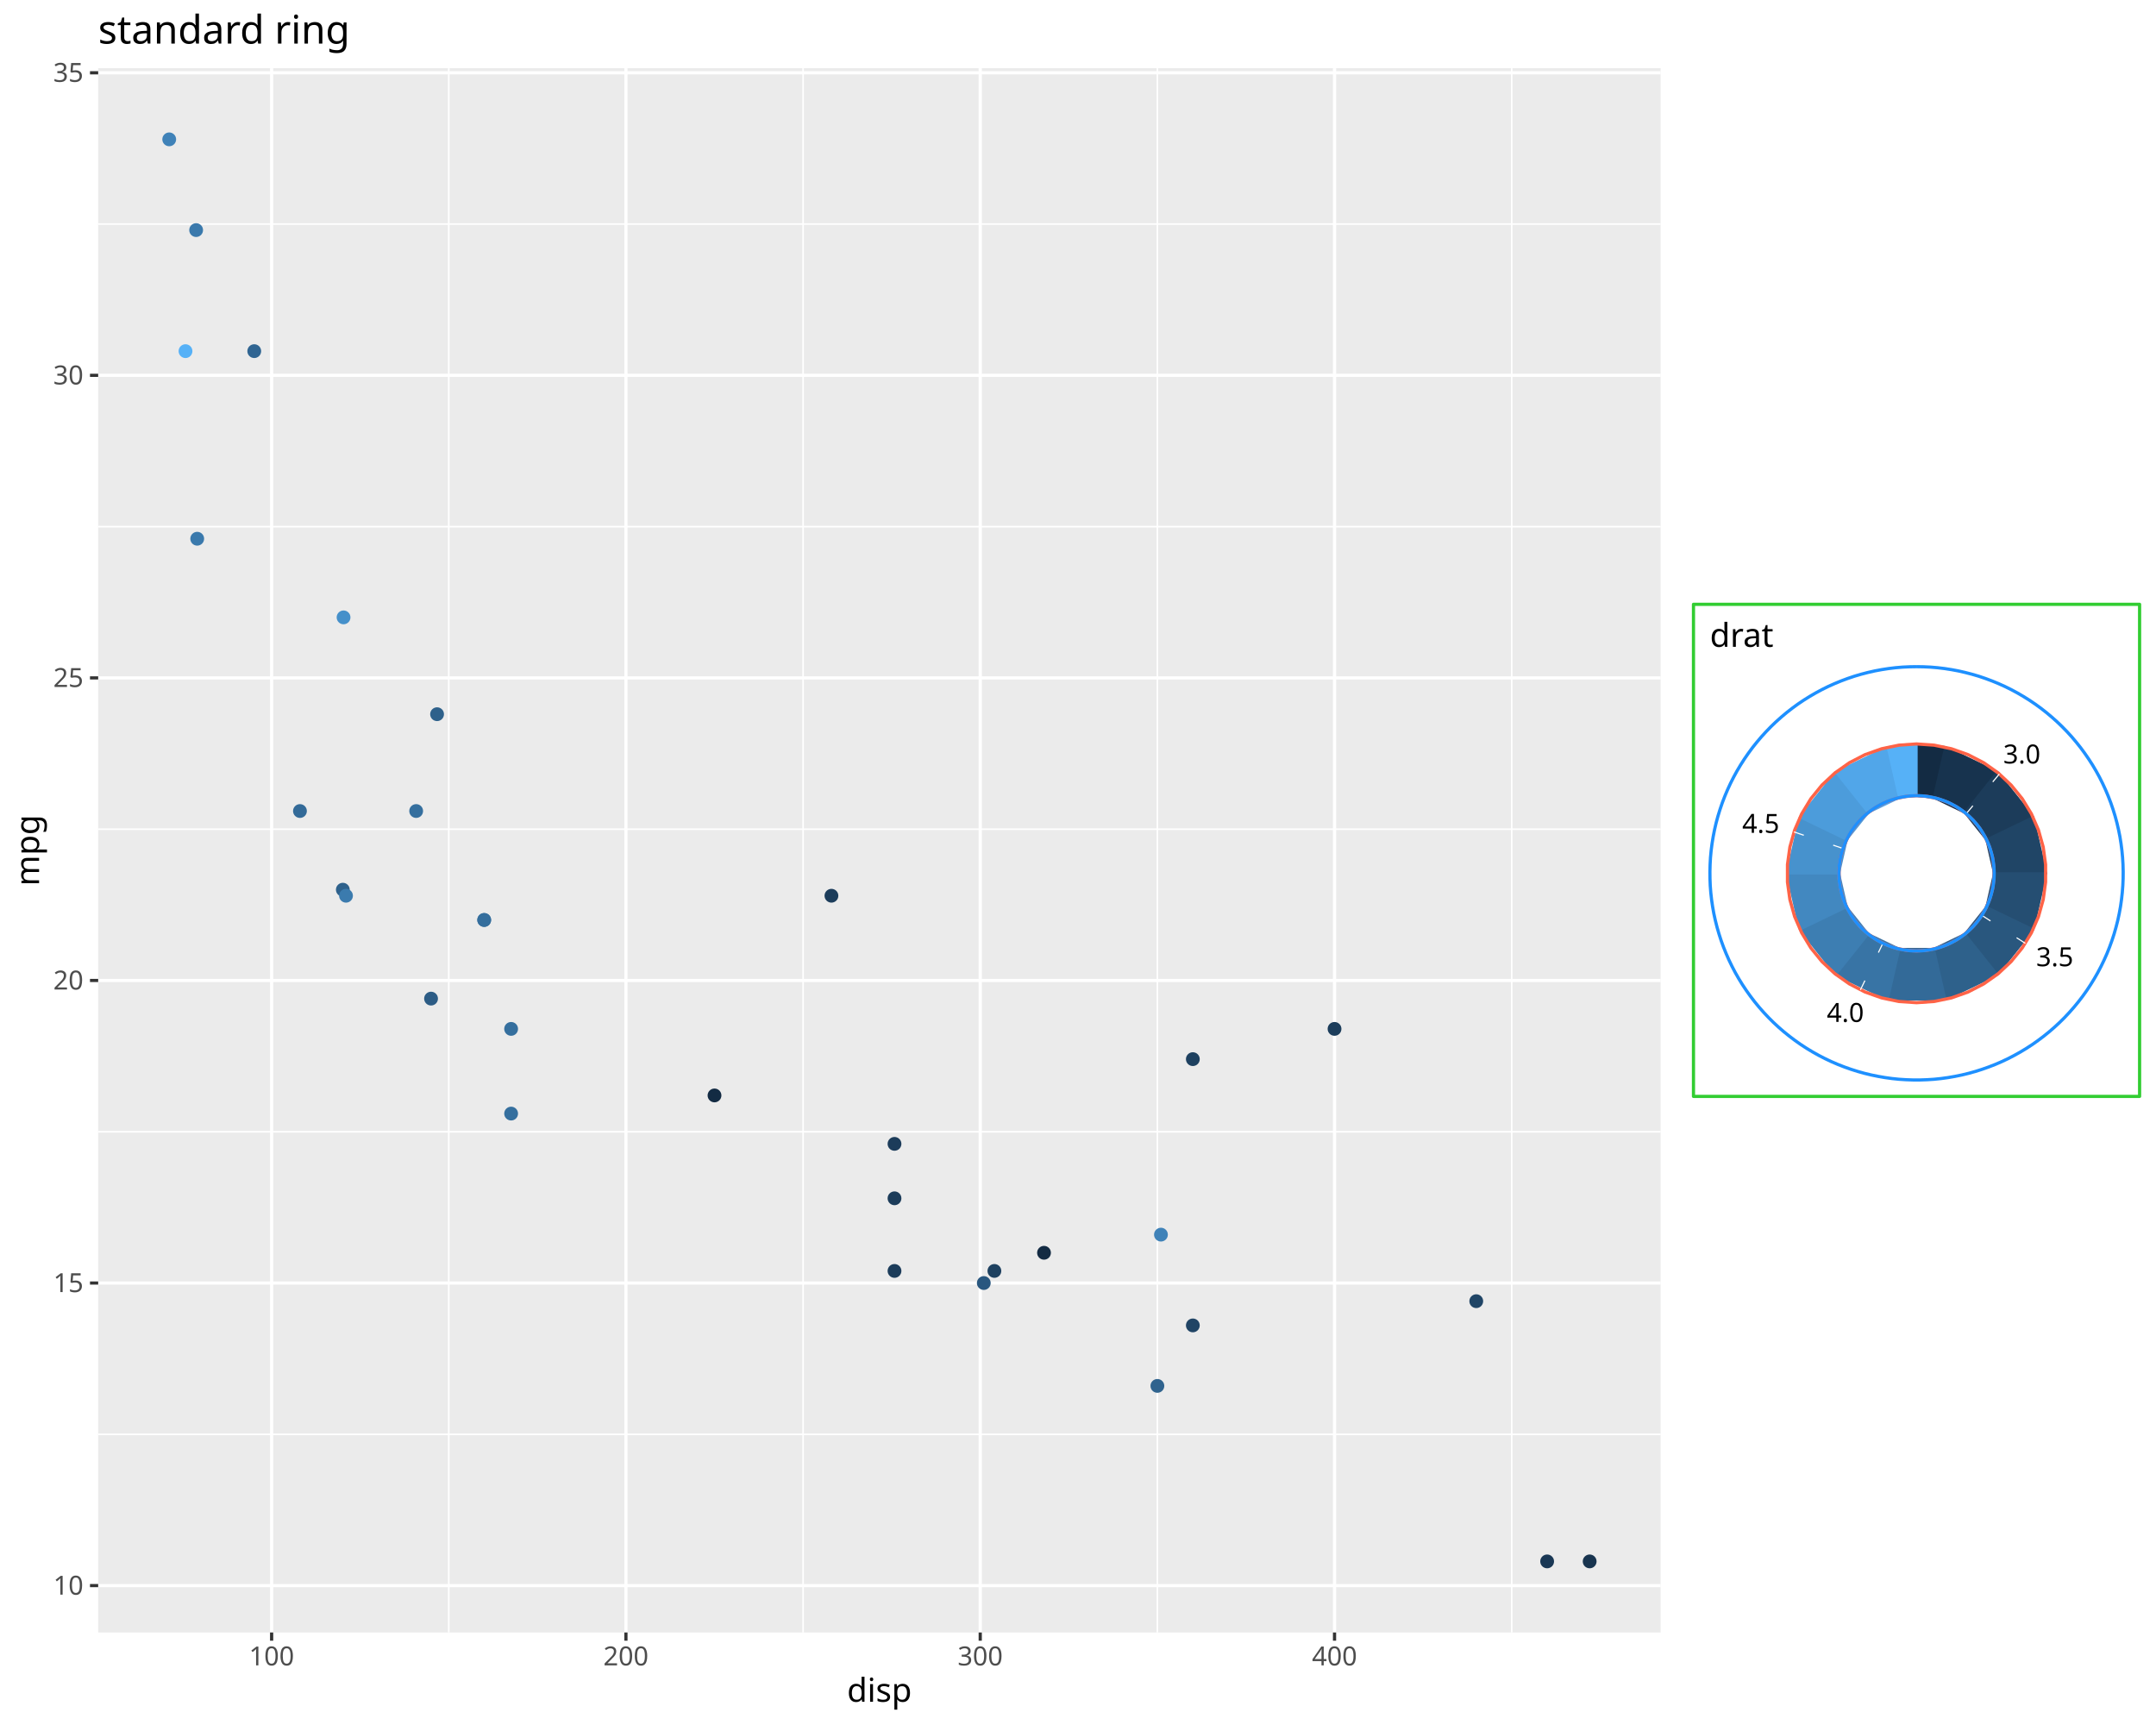
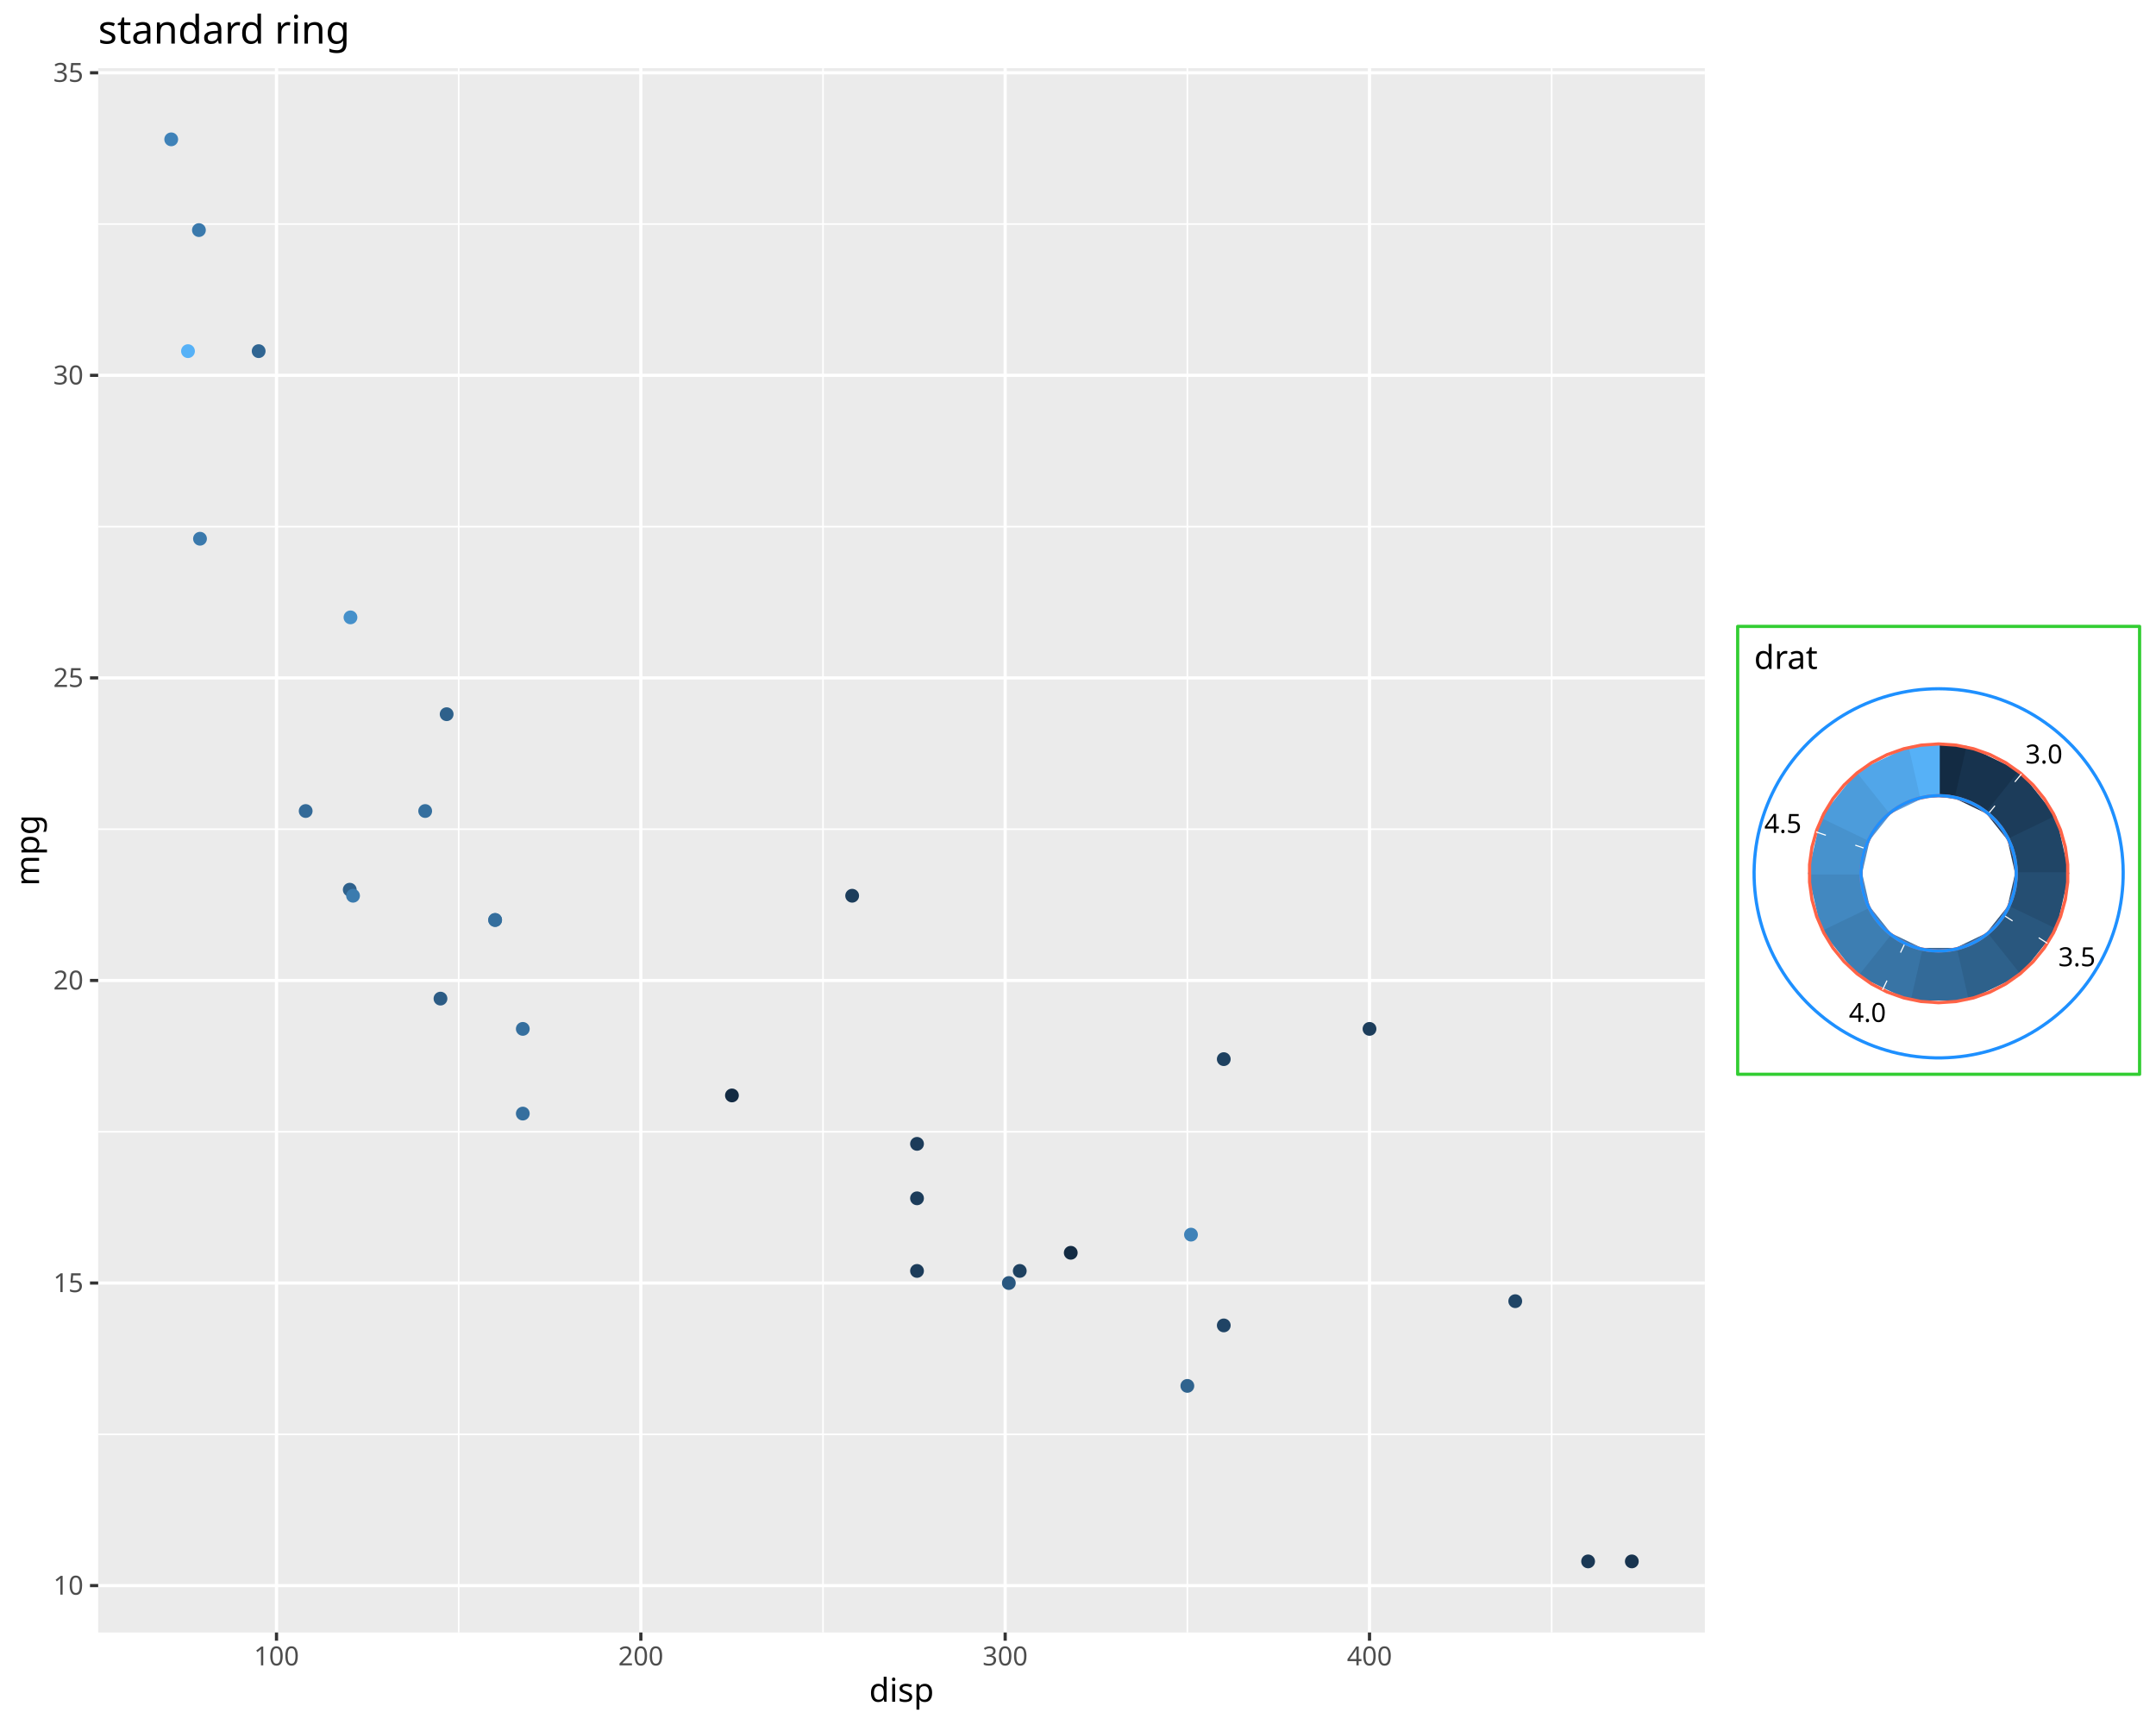
<svg xmlns="http://www.w3.org/2000/svg" class="svglite" data-engine-version="2.0" width="720.00pt" height="576.00pt" viewBox="0 0 720.00 576.00">
  <defs>
    <style type="text/css">
    .svglite line, .svglite polyline, .svglite polygon, .svglite path, .svglite rect, .svglite circle {
      fill: none;
      stroke: #000000;
      stroke-linecap: round;
      stroke-linejoin: round;
      stroke-miterlimit: 10.00;
    }
  </style>
  </defs>
  <rect width="100%" height="100%" style="stroke: none; fill: #FFFFFF;" />
  <defs>
    <clipPath id="cpMC4wMHw3MjAuMDB8MC4wMHw1NzYuMDA=">
      <rect x="0.00" y="0.00" width="720.00" height="576.00" />
    </clipPath>
  </defs>
  <g clip-path="url(#cpMC4wMHw3MjAuMDB8MC4wMHw1NzYuMDA=)">
    <rect x="0.00" y="0.00" width="720.00" height="576.00" style="stroke-width: 1.07; stroke: #FFFFFF; fill: #FFFFFF;" />
  </g>
  <defs>
-     <clipPath id="cpMzIuNzl8NTU0LjU4fDIyLjc4fDU0NS4xMQ==">
-       <rect x="32.79" y="22.78" width="521.79" height="522.33" />
+     <clipPath id="cpMzIuNzl8NTY5LjM0fDIyLjc4fDU0NS4xMQ==">
+       <rect x="32.79" y="22.78" width="536.55" height="522.33" />
    </clipPath>
  </defs>
-   <g clip-path="url(#cpMzIuNzl8NTU0LjU4fDIyLjc4fDU0NS4xMQ==)">
-     <rect x="32.79" y="22.78" width="521.79" height="522.33" style="stroke-width: 1.07; stroke: none; fill: #EBEBEB;" />
-     <polyline points="32.79,478.94 554.58,478.94 " style="stroke-width: 0.53; stroke: #FFFFFF; stroke-linecap: butt;" />
-     <polyline points="32.79,377.91 554.58,377.91 " style="stroke-width: 0.53; stroke: #FFFFFF; stroke-linecap: butt;" />
-     <polyline points="32.79,276.88 554.58,276.88 " style="stroke-width: 0.53; stroke: #FFFFFF; stroke-linecap: butt;" />
-     <polyline points="32.79,175.85 554.58,175.85 " style="stroke-width: 0.53; stroke: #FFFFFF; stroke-linecap: butt;" />
-     <polyline points="32.79,74.81 554.58,74.81 " style="stroke-width: 0.53; stroke: #FFFFFF; stroke-linecap: butt;" />
-     <polyline points="149.87,545.11 149.87,22.78 " style="stroke-width: 0.53; stroke: #FFFFFF; stroke-linecap: butt;" />
-     <polyline points="268.19,545.11 268.19,22.78 " style="stroke-width: 0.53; stroke: #FFFFFF; stroke-linecap: butt;" />
-     <polyline points="386.51,545.11 386.51,22.78 " style="stroke-width: 0.53; stroke: #FFFFFF; stroke-linecap: butt;" />
-     <polyline points="504.84,545.11 504.84,22.78 " style="stroke-width: 0.53; stroke: #FFFFFF; stroke-linecap: butt;" />
-     <polyline points="32.79,529.45 554.58,529.45 " style="stroke-width: 1.07; stroke: #FFFFFF; stroke-linecap: butt;" />
-     <polyline points="32.79,428.42 554.58,428.42 " style="stroke-width: 1.07; stroke: #FFFFFF; stroke-linecap: butt;" />
-     <polyline points="32.79,327.39 554.58,327.39 " style="stroke-width: 1.07; stroke: #FFFFFF; stroke-linecap: butt;" />
-     <polyline points="32.79,226.36 554.58,226.36 " style="stroke-width: 1.07; stroke: #FFFFFF; stroke-linecap: butt;" />
-     <polyline points="32.79,125.33 554.58,125.33 " style="stroke-width: 1.07; stroke: #FFFFFF; stroke-linecap: butt;" />
-     <polyline points="32.79,24.30 554.58,24.30 " style="stroke-width: 1.07; stroke: #FFFFFF; stroke-linecap: butt;" />
-     <polyline points="90.71,545.11 90.71,22.78 " style="stroke-width: 1.07; stroke: #FFFFFF; stroke-linecap: butt;" />
-     <polyline points="209.03,545.11 209.03,22.78 " style="stroke-width: 1.07; stroke: #FFFFFF; stroke-linecap: butt;" />
-     <polyline points="327.35,545.11 327.35,22.78 " style="stroke-width: 1.07; stroke: #FFFFFF; stroke-linecap: butt;" />
-     <polyline points="445.67,545.11 445.67,22.78 " style="stroke-width: 1.07; stroke: #FFFFFF; stroke-linecap: butt;" />
-     <circle cx="161.70" cy="307.19" r="1.95" style="stroke-width: 0.71; stroke: #346E9D; fill: #346E9D;" />
-     <circle cx="161.70" cy="307.19" r="1.95" style="stroke-width: 0.71; stroke: #346E9D; fill: #346E9D;" />
-     <circle cx="100.17" cy="270.81" r="1.95" style="stroke-width: 0.71; stroke: #336A98; fill: #336A98;" />
-     <circle cx="277.66" cy="299.10" r="1.95" style="stroke-width: 0.71; stroke: #1C3D5B; fill: #1C3D5B;" />
-     <circle cx="398.35" cy="353.66" r="1.95" style="stroke-width: 0.71; stroke: #1E4160; fill: #1E4160;" />
-     <circle cx="238.61" cy="365.78" r="1.95" style="stroke-width: 0.71; stroke: #132B43; fill: #132B43;" />
-     <circle cx="398.35" cy="442.57" r="1.95" style="stroke-width: 0.71; stroke: #204465; fill: #204465;" />
-     <circle cx="145.96" cy="238.48" r="1.95" style="stroke-width: 0.71; stroke: #2E618B; fill: #2E618B;" />
-     <circle cx="138.98" cy="270.81" r="1.95" style="stroke-width: 0.71; stroke: #356F9E; fill: #356F9E;" />
-     <circle cx="170.69" cy="343.56" r="1.95" style="stroke-width: 0.71; stroke: #356F9E; fill: #356F9E;" />
-     <circle cx="170.69" cy="371.84" r="1.95" style="stroke-width: 0.71; stroke: #356F9E; fill: #356F9E;" />
-     <circle cx="298.72" cy="400.13" r="1.95" style="stroke-width: 0.71; stroke: #1C3C5A; fill: #1C3C5A;" />
-     <circle cx="298.72" cy="381.95" r="1.95" style="stroke-width: 0.71; stroke: #1C3C5A; fill: #1C3C5A;" />
-     <circle cx="298.72" cy="424.38" r="1.95" style="stroke-width: 0.71; stroke: #1C3C5A; fill: #1C3C5A;" />
-     <circle cx="530.87" cy="521.37" r="1.95" style="stroke-width: 0.71; stroke: #18344F; fill: #18344F;" />
-     <circle cx="516.67" cy="521.37" r="1.95" style="stroke-width: 0.71; stroke: #1A3855; fill: #1A3855;" />
-     <circle cx="493.00" cy="434.48" r="1.95" style="stroke-width: 0.71; stroke: #204566; fill: #204566;" />
-     <circle cx="65.50" cy="76.83" r="1.95" style="stroke-width: 0.71; stroke: #3A79AC; fill: #3A79AC;" />
-     <circle cx="61.95" cy="117.25" r="1.95" style="stroke-width: 0.71; stroke: #56B1F7; fill: #56B1F7;" />
-     <circle cx="56.51" cy="46.53" r="1.95" style="stroke-width: 0.71; stroke: #3F82B8; fill: #3F82B8;" />
-     <circle cx="114.49" cy="297.08" r="1.95" style="stroke-width: 0.71; stroke: #2E618C; fill: #2E618C;" />
-     <circle cx="348.65" cy="418.32" r="1.95" style="stroke-width: 0.71; stroke: #132B43; fill: #132B43;" />
-     <circle cx="332.08" cy="424.38" r="1.95" style="stroke-width: 0.71; stroke: #1E4160; fill: #1E4160;" />
-     <circle cx="386.51" cy="462.77" r="1.95" style="stroke-width: 0.71; stroke: #2F638E; fill: #2F638E;" />
-     <circle cx="445.67" cy="343.56" r="1.95" style="stroke-width: 0.71; stroke: #1C3D5B; fill: #1C3D5B;" />
-     <circle cx="65.86" cy="179.89" r="1.95" style="stroke-width: 0.71; stroke: #3A79AC; fill: #3A79AC;" />
-     <circle cx="114.73" cy="206.15" r="1.95" style="stroke-width: 0.71; stroke: #4590CA; fill: #4590CA;" />
-     <circle cx="84.91" cy="117.25" r="1.95" style="stroke-width: 0.71; stroke: #306592; fill: #306592;" />
-     <circle cx="387.70" cy="412.26" r="1.95" style="stroke-width: 0.71; stroke: #3F82B8; fill: #3F82B8;" />
-     <circle cx="143.95" cy="333.45" r="1.95" style="stroke-width: 0.71; stroke: #2C5C85; fill: #2C5C85;" />
-     <circle cx="328.54" cy="428.42" r="1.95" style="stroke-width: 0.71; stroke: #29577F; fill: #29577F;" />
-     <circle cx="115.55" cy="299.10" r="1.95" style="stroke-width: 0.71; stroke: #3B7BAE; fill: #3B7BAE;" />
+   <g clip-path="url(#cpMzIuNzl8NTY5LjM0fDIyLjc4fDU0NS4xMQ==)">
+     <rect x="32.79" y="22.78" width="536.55" height="522.33" style="stroke-width: 1.07; stroke: none; fill: #EBEBEB;" />
+     <polyline points="32.79,478.94 569.34,478.94 " style="stroke-width: 0.53; stroke: #FFFFFF; stroke-linecap: butt;" />
+     <polyline points="32.79,377.91 569.34,377.91 " style="stroke-width: 0.53; stroke: #FFFFFF; stroke-linecap: butt;" />
+     <polyline points="32.79,276.88 569.34,276.88 " style="stroke-width: 0.53; stroke: #FFFFFF; stroke-linecap: butt;" />
+     <polyline points="32.79,175.85 569.34,175.85 " style="stroke-width: 0.53; stroke: #FFFFFF; stroke-linecap: butt;" />
+     <polyline points="32.79,74.81 569.34,74.81 " style="stroke-width: 0.53; stroke: #FFFFFF; stroke-linecap: butt;" />
+     <polyline points="153.18,545.11 153.18,22.78 " style="stroke-width: 0.53; stroke: #FFFFFF; stroke-linecap: butt;" />
+     <polyline points="274.85,545.11 274.85,22.78 " style="stroke-width: 0.53; stroke: #FFFFFF; stroke-linecap: butt;" />
+     <polyline points="396.52,545.11 396.52,22.78 " style="stroke-width: 0.53; stroke: #FFFFFF; stroke-linecap: butt;" />
+     <polyline points="518.19,545.11 518.19,22.78 " style="stroke-width: 0.53; stroke: #FFFFFF; stroke-linecap: butt;" />
+     <polyline points="32.79,529.45 569.34,529.45 " style="stroke-width: 1.07; stroke: #FFFFFF; stroke-linecap: butt;" />
+     <polyline points="32.79,428.42 569.34,428.42 " style="stroke-width: 1.07; stroke: #FFFFFF; stroke-linecap: butt;" />
+     <polyline points="32.79,327.39 569.34,327.39 " style="stroke-width: 1.07; stroke: #FFFFFF; stroke-linecap: butt;" />
+     <polyline points="32.79,226.36 569.34,226.36 " style="stroke-width: 1.07; stroke: #FFFFFF; stroke-linecap: butt;" />
+     <polyline points="32.79,125.33 569.34,125.33 " style="stroke-width: 1.07; stroke: #FFFFFF; stroke-linecap: butt;" />
+     <polyline points="32.79,24.30 569.34,24.30 " style="stroke-width: 1.07; stroke: #FFFFFF; stroke-linecap: butt;" />
+     <polyline points="92.34,545.11 92.34,22.78 " style="stroke-width: 1.07; stroke: #FFFFFF; stroke-linecap: butt;" />
+     <polyline points="214.01,545.11 214.01,22.78 " style="stroke-width: 1.07; stroke: #FFFFFF; stroke-linecap: butt;" />
+     <polyline points="335.68,545.11 335.68,22.78 " style="stroke-width: 1.07; stroke: #FFFFFF; stroke-linecap: butt;" />
+     <polyline points="457.35,545.11 457.35,22.78 " style="stroke-width: 1.07; stroke: #FFFFFF; stroke-linecap: butt;" />
+     <circle cx="165.35" cy="307.19" r="1.95" style="stroke-width: 0.71; stroke: #346E9D; fill: #346E9D;" />
+     <circle cx="165.35" cy="307.19" r="1.95" style="stroke-width: 0.71; stroke: #346E9D; fill: #346E9D;" />
+     <circle cx="102.08" cy="270.81" r="1.95" style="stroke-width: 0.71; stroke: #336A98; fill: #336A98;" />
+     <circle cx="284.58" cy="299.10" r="1.95" style="stroke-width: 0.71; stroke: #1C3D5B; fill: #1C3D5B;" />
+     <circle cx="408.68" cy="353.66" r="1.95" style="stroke-width: 0.71; stroke: #1E4160; fill: #1E4160;" />
+     <circle cx="244.43" cy="365.78" r="1.95" style="stroke-width: 0.71; stroke: #132B43; fill: #132B43;" />
+     <circle cx="408.68" cy="442.57" r="1.95" style="stroke-width: 0.71; stroke: #204465; fill: #204465;" />
+     <circle cx="149.16" cy="238.48" r="1.95" style="stroke-width: 0.71; stroke: #2E618B; fill: #2E618B;" />
+     <circle cx="141.99" cy="270.81" r="1.95" style="stroke-width: 0.71; stroke: #356F9E; fill: #356F9E;" />
+     <circle cx="174.59" cy="343.56" r="1.95" style="stroke-width: 0.71; stroke: #356F9E; fill: #356F9E;" />
+     <circle cx="174.59" cy="371.84" r="1.95" style="stroke-width: 0.71; stroke: #356F9E; fill: #356F9E;" />
+     <circle cx="306.24" cy="400.13" r="1.95" style="stroke-width: 0.71; stroke: #1C3C5A; fill: #1C3C5A;" />
+     <circle cx="306.24" cy="381.95" r="1.95" style="stroke-width: 0.71; stroke: #1C3C5A; fill: #1C3C5A;" />
+     <circle cx="306.24" cy="424.38" r="1.95" style="stroke-width: 0.71; stroke: #1C3C5A; fill: #1C3C5A;" />
+     <circle cx="544.95" cy="521.37" r="1.95" style="stroke-width: 0.71; stroke: #18344F; fill: #18344F;" />
+     <circle cx="530.35" cy="521.37" r="1.95" style="stroke-width: 0.71; stroke: #1A3855; fill: #1A3855;" />
+     <circle cx="506.02" cy="434.48" r="1.95" style="stroke-width: 0.71; stroke: #204566; fill: #204566;" />
+     <circle cx="66.43" cy="76.83" r="1.95" style="stroke-width: 0.71; stroke: #3A79AC; fill: #3A79AC;" />
+     <circle cx="62.78" cy="117.25" r="1.95" style="stroke-width: 0.71; stroke: #56B1F7; fill: #56B1F7;" />
+     <circle cx="57.18" cy="46.53" r="1.95" style="stroke-width: 0.71; stroke: #3F82B8; fill: #3F82B8;" />
+     <circle cx="116.80" cy="297.08" r="1.95" style="stroke-width: 0.71; stroke: #2E618C; fill: #2E618C;" />
+     <circle cx="357.58" cy="418.32" r="1.95" style="stroke-width: 0.71; stroke: #132B43; fill: #132B43;" />
+     <circle cx="340.55" cy="424.38" r="1.95" style="stroke-width: 0.71; stroke: #1E4160; fill: #1E4160;" />
+     <circle cx="396.52" cy="462.77" r="1.95" style="stroke-width: 0.71; stroke: #2F638E; fill: #2F638E;" />
+     <circle cx="457.35" cy="343.56" r="1.95" style="stroke-width: 0.71; stroke: #1C3D5B; fill: #1C3D5B;" />
+     <circle cx="66.79" cy="179.89" r="1.95" style="stroke-width: 0.71; stroke: #3A79AC; fill: #3A79AC;" />
+     <circle cx="117.04" cy="206.15" r="1.95" style="stroke-width: 0.71; stroke: #4590CA; fill: #4590CA;" />
+     <circle cx="86.38" cy="117.25" r="1.95" style="stroke-width: 0.71; stroke: #306592; fill: #306592;" />
+     <circle cx="397.73" cy="412.26" r="1.95" style="stroke-width: 0.71; stroke: #3F82B8; fill: #3F82B8;" />
+     <circle cx="147.10" cy="333.45" r="1.95" style="stroke-width: 0.71; stroke: #2C5C85; fill: #2C5C85;" />
+     <circle cx="336.90" cy="428.42" r="1.95" style="stroke-width: 0.71; stroke: #29577F; fill: #29577F;" />
+     <circle cx="117.90" cy="299.10" r="1.95" style="stroke-width: 0.71; stroke: #3B7BAE; fill: #3B7BAE;" />
  </g>
  <g clip-path="url(#cpMC4wMHw3MjAuMDB8MC4wMHw1NzYuMDA=)">
    <text x="27.86" y="532.48" text-anchor="end" style="font-size: 8.80px; fill: #4D4D4D; font-family: sans;" textLength="9.79px" lengthAdjust="spacingAndGlyphs">10</text>
    <text x="27.86" y="431.45" text-anchor="end" style="font-size: 8.80px; fill: #4D4D4D; font-family: sans;" textLength="9.79px" lengthAdjust="spacingAndGlyphs">15</text>
    <text x="27.86" y="330.42" text-anchor="end" style="font-size: 8.80px; fill: #4D4D4D; font-family: sans;" textLength="9.79px" lengthAdjust="spacingAndGlyphs">20</text>
    <text x="27.86" y="229.39" text-anchor="end" style="font-size: 8.80px; fill: #4D4D4D; font-family: sans;" textLength="9.79px" lengthAdjust="spacingAndGlyphs">25</text>
    <text x="27.86" y="128.36" text-anchor="end" style="font-size: 8.80px; fill: #4D4D4D; font-family: sans;" textLength="9.79px" lengthAdjust="spacingAndGlyphs">30</text>
    <text x="27.86" y="27.33" text-anchor="end" style="font-size: 8.80px; fill: #4D4D4D; font-family: sans;" textLength="9.79px" lengthAdjust="spacingAndGlyphs">35</text>
    <polyline points="30.05,529.45 32.79,529.45 " style="stroke-width: 1.07; stroke: #333333; stroke-linecap: butt;" />
    <polyline points="30.05,428.42 32.79,428.42 " style="stroke-width: 1.07; stroke: #333333; stroke-linecap: butt;" />
    <polyline points="30.05,327.39 32.79,327.39 " style="stroke-width: 1.07; stroke: #333333; stroke-linecap: butt;" />
    <polyline points="30.05,226.36 32.79,226.36 " style="stroke-width: 1.07; stroke: #333333; stroke-linecap: butt;" />
    <polyline points="30.05,125.33 32.79,125.33 " style="stroke-width: 1.07; stroke: #333333; stroke-linecap: butt;" />
    <polyline points="30.05,24.30 32.79,24.30 " style="stroke-width: 1.07; stroke: #333333; stroke-linecap: butt;" />
-     <polyline points="90.71,547.85 90.71,545.11 " style="stroke-width: 1.07; stroke: #333333; stroke-linecap: butt;" />
-     <polyline points="209.03,547.85 209.03,545.11 " style="stroke-width: 1.07; stroke: #333333; stroke-linecap: butt;" />
-     <polyline points="327.35,547.85 327.35,545.11 " style="stroke-width: 1.07; stroke: #333333; stroke-linecap: butt;" />
-     <polyline points="445.67,547.85 445.67,545.11 " style="stroke-width: 1.07; stroke: #333333; stroke-linecap: butt;" />
-     <text x="90.71" y="556.10" text-anchor="middle" style="font-size: 8.80px; fill: #4D4D4D; font-family: sans;" textLength="14.68px" lengthAdjust="spacingAndGlyphs">100</text>
-     <text x="209.03" y="556.10" text-anchor="middle" style="font-size: 8.80px; fill: #4D4D4D; font-family: sans;" textLength="14.68px" lengthAdjust="spacingAndGlyphs">200</text>
-     <text x="327.35" y="556.10" text-anchor="middle" style="font-size: 8.80px; fill: #4D4D4D; font-family: sans;" textLength="14.68px" lengthAdjust="spacingAndGlyphs">300</text>
-     <text x="445.67" y="556.10" text-anchor="middle" style="font-size: 8.80px; fill: #4D4D4D; font-family: sans;" textLength="14.68px" lengthAdjust="spacingAndGlyphs">400</text>
-     <text x="293.69" y="568.24" text-anchor="middle" style="font-size: 11.00px; font-family: sans;" textLength="20.18px" lengthAdjust="spacingAndGlyphs">disp</text>
+     <polyline points="92.34,547.85 92.34,545.11 " style="stroke-width: 1.07; stroke: #333333; stroke-linecap: butt;" />
+     <polyline points="214.01,547.85 214.01,545.11 " style="stroke-width: 1.07; stroke: #333333; stroke-linecap: butt;" />
+     <polyline points="335.68,547.85 335.68,545.11 " style="stroke-width: 1.07; stroke: #333333; stroke-linecap: butt;" />
+     <polyline points="457.35,547.85 457.35,545.11 " style="stroke-width: 1.07; stroke: #333333; stroke-linecap: butt;" />
+     <text x="92.34" y="556.10" text-anchor="middle" style="font-size: 8.80px; fill: #4D4D4D; font-family: sans;" textLength="14.68px" lengthAdjust="spacingAndGlyphs">100</text>
+     <text x="214.01" y="556.10" text-anchor="middle" style="font-size: 8.80px; fill: #4D4D4D; font-family: sans;" textLength="14.68px" lengthAdjust="spacingAndGlyphs">200</text>
+     <text x="335.68" y="556.10" text-anchor="middle" style="font-size: 8.80px; fill: #4D4D4D; font-family: sans;" textLength="14.68px" lengthAdjust="spacingAndGlyphs">300</text>
+     <text x="457.35" y="556.10" text-anchor="middle" style="font-size: 8.80px; fill: #4D4D4D; font-family: sans;" textLength="14.68px" lengthAdjust="spacingAndGlyphs">400</text>
+     <text x="301.07" y="568.24" text-anchor="middle" style="font-size: 11.00px; font-family: sans;" textLength="20.18px" lengthAdjust="spacingAndGlyphs">disp</text>
    <text transform="translate(13.05,283.95) rotate(-90)" text-anchor="middle" style="font-size: 11.00px; font-family: sans;" textLength="21.40px" lengthAdjust="spacingAndGlyphs">mpg</text>
-     <rect x="565.54" y="201.79" width="148.98" height="164.31" style="stroke-width: 1.07; stroke: #32CD32; fill: #FFFFFF;" />
-     <text x="571.02" y="215.98" style="font-size: 11.00px; font-family: sans;" textLength="18.96px" lengthAdjust="spacingAndGlyphs">drat</text>
-     <polygon points="640.03,248.41 640.03,265.69 645.80,266.34 649.64,249.50 " style="stroke-width: 0.75; stroke: #132B43; fill: #132B43;" />
-     <polygon points="649.64,249.50 645.80,266.34 656.19,271.35 666.97,257.84 " style="stroke-width: 0.75; stroke: #17334E; fill: #17334E;" />
-     <polygon points="666.97,257.84 656.19,271.35 663.39,280.37 678.95,272.87 " style="stroke-width: 0.75; stroke: #1C3C5A; fill: #1C3C5A;" />
-     <polygon points="678.95,272.87 663.39,280.37 665.95,291.61 683.23,291.61 " style="stroke-width: 0.75; stroke: #204566; fill: #204566;" />
-     <polygon points="683.23,291.61 665.95,291.61 663.39,302.86 678.95,310.36 " style="stroke-width: 0.75; stroke: #254E72; fill: #254E72;" />
-     <polygon points="678.95,310.36 663.39,302.86 656.19,311.88 666.97,325.39 " style="stroke-width: 0.75; stroke: #29577E; fill: #29577E;" />
-     <polygon points="666.97,325.39 656.19,311.88 645.80,316.88 649.64,333.73 " style="stroke-width: 0.75; stroke: #2E618B; fill: #2E618B;" />
-     <polygon points="649.64,333.73 645.80,316.88 634.26,316.88 630.42,333.73 " style="stroke-width: 0.75; stroke: #336A98; fill: #336A98;" />
-     <polygon points="630.42,333.73 634.26,316.88 623.87,311.88 613.10,325.39 " style="stroke-width: 0.75; stroke: #3874A5; fill: #3874A5;" />
-     <polygon points="613.10,325.39 623.87,311.88 616.68,302.86 601.11,310.36 " style="stroke-width: 0.75; stroke: #3D7EB2; fill: #3D7EB2;" />
-     <polygon points="601.11,310.36 616.68,302.86 614.11,291.61 596.83,291.61 " style="stroke-width: 0.75; stroke: #4288C0; fill: #4288C0;" />
-     <polygon points="596.83,291.61 614.11,291.61 616.68,280.37 601.11,272.87 " style="stroke-width: 0.75; stroke: #4792CD; fill: #4792CD;" />
-     <polygon points="601.11,272.87 616.68,280.37 623.87,271.35 613.10,257.84 " style="stroke-width: 0.75; stroke: #4C9CDB; fill: #4C9CDB;" />
-     <polygon points="613.10,257.84 623.87,271.35 634.26,266.34 630.42,249.50 " style="stroke-width: 0.75; stroke: #51A6E9; fill: #51A6E9;" />
-     <polygon points="630.42,249.50 634.26,266.34 640.03,265.69 640.03,248.41 " style="stroke-width: 0.75; stroke: #56B1F7; fill: #56B1F7;" />
-     <polygon points="640.03,248.41 645.91,248.82 651.69,250.02 657.24,251.99 662.48,254.70 667.30,258.10 671.60,262.13 675.33,266.70 678.39,271.74 680.74,277.15 682.33,282.83 683.13,288.67 683.13,294.56 682.33,300.40 680.74,306.08 678.39,311.49 675.33,316.53 671.60,321.10 667.30,325.13 662.48,328.53 657.24,331.24 651.69,333.21 645.91,334.41 640.03,334.81 634.15,334.41 628.38,333.21 622.82,331.24 617.59,328.53 612.77,325.13 608.46,321.10 604.74,316.53 601.68,311.49 599.33,306.08 597.74,300.40 596.93,294.56 596.93,288.67 597.74,282.83 599.33,277.15 601.68,271.74 604.74,266.70 608.46,262.13 612.77,258.10 617.59,254.70 622.82,251.99 628.38,250.02 634.15,248.82 640.03,248.41 " style="stroke-width: 1.07; stroke: #FF6347; fill: none;" />
-     <polygon points="640.03,265.69 636.50,265.94 633.04,266.66 629.71,267.84 626.56,269.47 623.67,271.51 621.09,273.92 618.86,276.67 617.02,279.69 615.61,282.93 614.65,286.34 614.17,289.85 614.17,293.38 614.65,296.89 615.61,300.29 617.02,303.54 618.86,306.56 621.09,309.31 623.67,311.72 626.56,313.76 629.71,315.39 633.04,316.57 636.50,317.29 640.03,317.53 643.56,317.29 647.03,316.57 650.36,315.39 653.50,313.76 656.39,311.72 658.98,309.31 661.21,306.56 663.05,303.54 664.46,300.29 665.41,296.89 665.89,293.38 665.89,289.85 665.41,286.34 664.46,282.93 663.05,279.69 661.21,276.67 658.98,273.92 656.39,271.51 653.50,269.47 650.36,267.84 647.03,266.66 643.56,265.94 640.03,265.69 " style="stroke-width: 1.07; stroke: #FF6347; fill: none;" />
-     <polyline points="658.84,269.05 656.63,271.71 " style="stroke-width: 0.38; stroke: #FFFFFF; stroke-linecap: butt;" />
-     <polyline points="664.73,307.51 661.83,305.64 " style="stroke-width: 0.38; stroke: #FFFFFF; stroke-linecap: butt;" />
-     <polyline points="627.29,318.08 628.79,314.97 " style="stroke-width: 0.38; stroke: #FFFFFF; stroke-linecap: butt;" />
-     <polyline points="612.20,282.21 615.48,283.32 " style="stroke-width: 0.38; stroke: #FFFFFF; stroke-linecap: butt;" />
-     <polyline points="640.03,265.69 640.91,265.71 641.79,265.75 642.67,265.83 643.54,265.93 644.41,266.07 645.28,266.23 646.14,266.42 646.99,266.65 647.83,266.90 648.67,267.18 649.49,267.48 650.31,267.82 651.11,268.18 651.90,268.57 652.67,268.99 653.43,269.43 654.18,269.90 654.91,270.39 655.62,270.91 656.32,271.45 656.99,272.01 657.65,272.60 658.28,273.21 658.90,273.84 659.49,274.49 660.06,275.16 660.61,275.85 661.13,276.56 661.63,277.28 662.10,278.02 662.55,278.78 662.98,279.55 663.37,280.34 663.74,281.14 664.08,281.95 664.40,282.77 664.68,283.60 664.94,284.45 665.17,285.30 665.37,286.15 665.54,287.02 665.68,287.89 665.79,288.76 665.88,289.64 665.93,290.51 665.95,291.39 665.94,292.27 665.91,293.15 665.84,294.03 665.74,294.91 665.62,295.78 665.46,296.64 665.27,297.50 665.06,298.36 664.82,299.20 664.54,300.04 664.24,300.87 663.92,301.69 663.56,302.49 663.18,303.28 662.77,304.06 662.33,304.83 661.87,305.58 661.38,306.31 660.87,307.03 660.34,307.73 659.78,308.41 659.20,309.07 658.59,309.71 657.97,310.33 657.32,310.93 656.66,311.50 655.97,312.05 655.27,312.58 654.55,313.09 653.81,313.57 653.06,314.03 652.29,314.45 651.50,314.86 650.71,315.23 649.90,315.58 649.08,315.90 648.25,316.20 647.41,316.46 646.56,316.70 645.71,316.91 644.85,317.08 643.98,317.23 643.11,317.35 642.23,317.44 641.35,317.50 640.47,317.53 639.59,317.53 638.71,317.50 637.83,317.44 636.96,317.35 636.09,317.23 635.22,317.08 634.36,316.91 633.50,316.70 632.65,316.46 631.81,316.20 630.98,315.90 630.16,315.58 629.36,315.23 628.56,314.86 627.78,314.45 627.01,314.03 626.26,313.57 625.52,313.09 624.80,312.58 624.09,312.05 623.41,311.50 622.74,310.93 622.10,310.33 621.47,309.71 620.87,309.07 620.29,308.41 619.73,307.73 619.19,307.03 618.68,306.31 618.19,305.58 617.73,304.83 617.30,304.06 616.89,303.28 616.50,302.49 616.15,301.69 615.82,300.87 615.52,300.04 615.25,299.20 615.00,298.36 614.79,297.50 614.60,296.64 614.45,295.78 614.32,294.91 614.22,294.03 614.16,293.15 614.12,292.27 614.11,291.39 614.14,290.51 614.19,289.64 614.27,288.76 614.38,287.89 614.52,287.02 614.69,286.15 614.89,285.30 615.12,284.45 615.38,283.60 615.67,282.77 615.98,281.95 616.32,281.14 616.69,280.34 617.09,279.55 617.51,278.78 617.96,278.02 618.43,277.28 618.93,276.56 619.46,275.85 620.00,275.16 620.57,274.49 621.17,273.84 621.78,273.21 622.42,272.60 623.07,272.01 623.75,271.45 624.44,270.91 625.15,270.39 625.88,269.90 626.63,269.43 627.39,268.99 628.17,268.57 628.96,268.18 629.76,267.82 630.57,267.48 631.40,267.18 632.23,266.90 633.08,266.65 633.93,266.42 634.79,266.23 635.65,266.07 636.52,265.93 637.40,265.83 638.27,265.75 639.15,265.71 640.03,265.69 " style="stroke-width: 1.07; stroke: #1E90FF; stroke-linecap: butt;" />
-     <polyline points="665.48,261.09 667.69,258.43 " style="stroke-width: 0.38; stroke: #FFFFFF; stroke-linecap: butt;" />
-     <polyline points="673.45,313.12 676.36,314.99 " style="stroke-width: 0.38; stroke: #FFFFFF; stroke-linecap: butt;" />
-     <polyline points="622.79,327.42 621.29,330.54 " style="stroke-width: 0.38; stroke: #FFFFFF; stroke-linecap: butt;" />
-     <polyline points="602.38,278.90 599.10,277.79 " style="stroke-width: 0.38; stroke: #FFFFFF; stroke-linecap: butt;" />
-     <text x="669.00" y="254.93" style="font-size: 8.80px; font-family: sans;" textLength="12.23px" lengthAdjust="spacingAndGlyphs">3.0</text>
-     <text x="679.99" y="322.63" style="font-size: 8.80px; font-family: sans;" textLength="12.23px" lengthAdjust="spacingAndGlyphs">3.5</text>
-     <text x="616.26" y="341.23" text-anchor="middle" style="font-size: 8.80px; font-family: sans;" textLength="12.23px" lengthAdjust="spacingAndGlyphs">4.0</text>
-     <text x="594.23" y="278.10" text-anchor="end" style="font-size: 8.80px; font-family: sans;" textLength="12.23px" lengthAdjust="spacingAndGlyphs">4.5</text>
-     <polyline points="640.03,222.61 642.38,222.65 644.72,222.76 647.05,222.96 649.38,223.24 651.69,223.60 654.00,224.03 656.28,224.55 658.55,225.14 660.80,225.80 663.02,226.55 665.22,227.37 667.39,228.26 669.52,229.22 671.62,230.26 673.69,231.37 675.71,232.55 677.70,233.79 679.64,235.10 681.54,236.48 683.38,237.92 685.18,239.43 686.93,240.99 688.62,242.61 690.26,244.29 691.84,246.02 693.35,247.81 694.81,249.64 696.20,251.53 697.53,253.46 698.80,255.43 699.99,257.45 701.12,259.50 702.17,261.60 703.15,263.72 704.06,265.88 704.90,268.07 705.66,270.29 706.35,272.53 706.96,274.79 707.49,277.08 707.95,279.37 708.32,281.69 708.62,284.01 708.84,286.35 708.98,288.69 709.04,291.03 709.02,293.37 708.92,295.71 708.74,298.05 708.48,300.38 708.15,302.70 707.73,305.01 707.24,307.30 706.66,309.57 706.02,311.82 705.29,314.05 704.49,316.25 703.62,318.43 702.67,320.57 701.65,322.68 700.56,324.76 699.40,326.79 698.17,328.79 696.88,330.74 695.52,332.65 694.09,334.51 692.60,336.32 691.05,338.08 689.45,339.79 687.78,341.44 686.06,343.03 684.29,344.56 682.47,346.03 680.59,347.44 678.68,348.79 676.71,350.07 674.71,351.28 672.66,352.42 670.58,353.50 668.46,354.50 666.31,355.43 664.12,356.28 661.91,357.06 659.68,357.77 657.42,358.40 655.14,358.95 652.85,359.42 650.54,359.82 648.22,360.14 645.88,360.38 643.55,360.53 641.20,360.61 638.86,360.61 636.52,360.53 634.18,360.38 631.85,360.14 629.53,359.82 627.22,359.42 624.92,358.95 622.64,358.40 620.39,357.77 618.15,357.06 615.94,356.28 613.76,355.43 611.61,354.50 609.49,353.50 607.40,352.42 605.36,351.28 603.35,350.07 601.39,348.79 599.47,347.44 597.60,346.03 595.77,344.56 594.00,343.03 592.28,341.44 590.62,339.79 589.01,338.08 587.46,336.32 585.97,334.51 584.55,332.65 583.19,330.74 581.89,328.79 580.66,326.79 579.50,324.76 578.41,322.68 577.39,320.57 576.45,318.43 575.57,316.25 574.77,314.05 574.05,311.82 573.40,309.57 572.83,307.30 572.33,305.01 571.92,302.70 571.58,300.38 571.32,298.05 571.14,295.71 571.05,293.37 571.03,291.03 571.09,288.69 571.22,286.35 571.44,284.01 571.74,281.69 572.12,279.37 572.57,277.08 573.10,274.79 573.71,272.53 574.40,270.29 575.16,268.07 576.00,265.88 576.91,263.72 577.89,261.60 578.95,259.50 580.07,257.45 581.27,255.43 582.53,253.46 583.86,251.53 585.25,249.64 586.71,247.81 588.23,246.02 589.81,244.29 591.44,242.61 593.13,240.99 594.88,239.43 596.68,237.92 598.53,236.48 600.42,235.10 602.37,233.79 604.35,232.55 606.38,231.37 608.44,230.26 610.54,229.22 612.68,228.26 614.85,227.37 617.04,226.55 619.27,225.80 621.51,225.14 623.78,224.55 626.07,224.03 628.37,223.60 630.69,223.24 633.01,222.96 635.35,222.76 637.69,222.65 640.03,222.61 " style="stroke-width: 1.07; stroke: #1E90FF; stroke-linecap: butt;" />
+     <rect x="580.30" y="209.17" width="134.22" height="149.55" style="stroke-width: 1.07; stroke: #32CD32; fill: #FFFFFF;" />
+     <text x="585.78" y="223.36" style="font-size: 11.00px; font-family: sans;" textLength="18.96px" lengthAdjust="spacingAndGlyphs">drat</text>
+     <polygon points="647.41,248.41 647.41,265.69 653.18,266.34 657.02,249.50 " style="stroke-width: 0.75; stroke: #132B43; fill: #132B43;" />
+     <polygon points="657.02,249.50 653.18,266.34 663.57,271.35 674.35,257.84 " style="stroke-width: 0.75; stroke: #17334E; fill: #17334E;" />
+     <polygon points="674.35,257.84 663.57,271.35 670.76,280.37 686.33,272.87 " style="stroke-width: 0.75; stroke: #1C3C5A; fill: #1C3C5A;" />
+     <polygon points="686.33,272.87 670.76,280.37 673.33,291.61 690.61,291.61 " style="stroke-width: 0.75; stroke: #204566; fill: #204566;" />
+     <polygon points="690.61,291.61 673.33,291.61 670.76,302.86 686.33,310.36 " style="stroke-width: 0.75; stroke: #254E72; fill: #254E72;" />
+     <polygon points="686.33,310.36 670.76,302.86 663.57,311.88 674.35,325.39 " style="stroke-width: 0.75; stroke: #29577E; fill: #29577E;" />
+     <polygon points="674.35,325.39 663.57,311.88 653.18,316.88 657.02,333.73 " style="stroke-width: 0.75; stroke: #2E618B; fill: #2E618B;" />
+     <polygon points="657.02,333.73 653.18,316.88 641.64,316.88 637.80,333.73 " style="stroke-width: 0.75; stroke: #336A98; fill: #336A98;" />
+     <polygon points="637.80,333.73 641.64,316.88 631.25,311.88 620.48,325.39 " style="stroke-width: 0.75; stroke: #3874A5; fill: #3874A5;" />
+     <polygon points="620.48,325.39 631.25,311.88 624.06,302.86 608.49,310.36 " style="stroke-width: 0.75; stroke: #3D7EB2; fill: #3D7EB2;" />
+     <polygon points="608.49,310.36 624.06,302.86 621.49,291.61 604.21,291.61 " style="stroke-width: 0.75; stroke: #4288C0; fill: #4288C0;" />
+     <polygon points="604.21,291.61 621.49,291.61 624.06,280.37 608.49,272.87 " style="stroke-width: 0.75; stroke: #4792CD; fill: #4792CD;" />
+     <polygon points="608.49,272.87 624.06,280.37 631.25,271.35 620.48,257.84 " style="stroke-width: 0.75; stroke: #4C9CDB; fill: #4C9CDB;" />
+     <polygon points="620.48,257.84 631.25,271.35 641.64,266.34 637.80,249.50 " style="stroke-width: 0.75; stroke: #51A6E9; fill: #51A6E9;" />
+     <polygon points="637.80,249.50 641.64,266.34 647.41,265.69 647.41,248.41 " style="stroke-width: 0.75; stroke: #56B1F7; fill: #56B1F7;" />
+     <polygon points="647.41,248.41 653.29,248.82 659.07,250.02 664.62,251.99 669.86,254.70 674.67,258.10 678.98,262.13 682.70,266.70 685.77,271.74 688.12,277.15 689.71,282.83 690.51,288.67 690.51,294.56 689.71,300.40 688.12,306.08 685.77,311.49 682.70,316.53 678.98,321.10 674.67,325.13 669.86,328.53 664.62,331.24 659.07,333.21 653.29,334.41 647.41,334.81 641.53,334.41 635.76,333.21 630.20,331.24 624.96,328.53 620.15,325.13 615.84,321.10 612.12,316.53 609.05,311.49 606.71,306.08 605.11,300.40 604.31,294.56 604.31,288.67 605.11,282.83 606.71,277.15 609.05,271.74 612.12,266.70 615.84,262.13 620.15,258.10 624.96,254.70 630.20,251.99 635.76,250.02 641.53,248.82 647.41,248.41 " style="stroke-width: 1.07; stroke: #FF6347; fill: none;" />
+     <polygon points="647.41,265.69 643.88,265.94 640.42,266.66 637.08,267.84 633.94,269.47 631.05,271.51 628.47,273.92 626.24,276.67 624.40,279.69 622.99,282.93 622.03,286.34 621.55,289.85 621.55,293.38 622.03,296.89 622.99,300.29 624.40,303.54 626.24,306.56 628.47,309.31 631.05,311.72 633.94,313.76 637.08,315.39 640.42,316.57 643.88,317.29 647.41,317.53 650.94,317.29 654.40,316.57 657.74,315.39 660.88,313.76 663.77,311.72 666.35,309.31 668.59,306.56 670.42,303.54 671.83,300.29 672.79,296.89 673.27,293.38 673.27,289.85 672.79,286.34 671.83,282.93 670.42,279.69 668.59,276.67 666.35,273.92 663.77,271.51 660.88,269.47 657.74,267.84 654.40,266.66 650.94,265.94 647.41,265.69 " style="stroke-width: 1.07; stroke: #FF6347; fill: none;" />
+     <polyline points="666.22,269.05 664.01,271.71 " style="stroke-width: 0.38; stroke: #FFFFFF; stroke-linecap: butt;" />
+     <polyline points="672.11,307.51 669.21,305.64 " style="stroke-width: 0.38; stroke: #FFFFFF; stroke-linecap: butt;" />
+     <polyline points="634.67,318.08 636.16,314.97 " style="stroke-width: 0.38; stroke: #FFFFFF; stroke-linecap: butt;" />
+     <polyline points="619.58,282.21 622.85,283.32 " style="stroke-width: 0.38; stroke: #FFFFFF; stroke-linecap: butt;" />
+     <polyline points="647.41,265.69 648.29,265.71 649.17,265.75 650.05,265.83 650.92,265.93 651.79,266.07 652.66,266.23 653.52,266.42 654.37,266.65 655.21,266.90 656.05,267.18 656.87,267.48 657.68,267.82 658.49,268.18 659.28,268.57 660.05,268.99 660.81,269.43 661.56,269.90 662.29,270.39 663.00,270.91 663.69,271.45 664.37,272.01 665.03,272.60 665.66,273.21 666.28,273.84 666.87,274.49 667.44,275.16 667.99,275.85 668.51,276.56 669.01,277.28 669.48,278.02 669.93,278.78 670.35,279.55 670.75,280.34 671.12,281.14 671.46,281.95 671.78,282.77 672.06,283.60 672.32,284.45 672.55,285.30 672.75,286.15 672.92,287.02 673.06,287.89 673.17,288.76 673.26,289.64 673.31,290.51 673.33,291.39 673.32,292.27 673.29,293.15 673.22,294.03 673.12,294.91 672.99,295.78 672.84,296.64 672.65,297.50 672.44,298.36 672.19,299.20 671.92,300.04 671.62,300.87 671.29,301.69 670.94,302.49 670.56,303.28 670.15,304.06 669.71,304.83 669.25,305.58 668.76,306.31 668.25,307.03 667.72,307.73 667.16,308.41 666.57,309.07 665.97,309.71 665.35,310.33 664.70,310.93 664.03,311.50 663.35,312.05 662.65,312.58 661.93,313.09 661.19,313.57 660.43,314.03 659.67,314.45 658.88,314.86 658.09,315.23 657.28,315.58 656.46,315.90 655.63,316.20 654.79,316.46 653.94,316.70 653.09,316.91 652.22,317.08 651.36,317.23 650.48,317.35 649.61,317.44 648.73,317.50 647.85,317.53 646.97,317.53 646.09,317.50 645.21,317.44 644.34,317.35 643.46,317.23 642.60,317.08 641.74,316.91 640.88,316.70 640.03,316.46 639.19,316.20 638.36,315.90 637.54,315.58 636.73,315.23 635.94,314.86 635.16,314.45 634.39,314.03 633.63,313.57 632.90,313.09 632.18,312.58 631.47,312.05 630.79,311.50 630.12,310.93 629.48,310.33 628.85,309.71 628.25,309.07 627.67,308.41 627.11,307.73 626.57,307.03 626.06,306.31 625.57,305.58 625.11,304.83 624.68,304.06 624.27,303.28 623.88,302.49 623.53,301.69 623.20,300.87 622.90,300.04 622.63,299.20 622.38,298.36 622.17,297.50 621.98,296.64 621.83,295.78 621.70,294.91 621.60,294.03 621.54,293.15 621.50,292.27 621.49,291.39 621.51,290.51 621.57,289.64 621.65,288.76 621.76,287.89 621.90,287.02 622.07,286.15 622.27,285.30 622.50,284.45 622.76,283.60 623.05,282.77 623.36,281.95 623.70,281.14 624.07,280.34 624.47,279.55 624.89,278.78 625.34,278.02 625.81,277.28 626.31,276.56 626.84,275.85 627.38,275.16 627.95,274.49 628.55,273.84 629.16,273.21 629.80,272.60 630.45,272.01 631.13,271.45 631.82,270.91 632.53,270.39 633.26,269.90 634.01,269.43 634.77,268.99 635.55,268.57 636.33,268.18 637.14,267.82 637.95,267.48 638.78,267.18 639.61,266.90 640.45,266.65 641.31,266.42 642.17,266.23 643.03,266.07 643.90,265.93 644.77,265.83 645.65,265.75 646.53,265.71 647.41,265.69 " style="stroke-width: 1.07; stroke: #1E90FF; stroke-linecap: butt;" />
+     <polyline points="672.86,261.09 675.07,258.43 " style="stroke-width: 0.38; stroke: #FFFFFF; stroke-linecap: butt;" />
+     <polyline points="680.83,313.12 683.74,314.99 " style="stroke-width: 0.38; stroke: #FFFFFF; stroke-linecap: butt;" />
+     <polyline points="630.17,327.42 628.67,330.54 " style="stroke-width: 0.38; stroke: #FFFFFF; stroke-linecap: butt;" />
+     <polyline points="609.76,278.90 606.48,277.79 " style="stroke-width: 0.38; stroke: #FFFFFF; stroke-linecap: butt;" />
+     <text x="676.38" y="254.93" style="font-size: 8.80px; font-family: sans;" textLength="12.23px" lengthAdjust="spacingAndGlyphs">3.0</text>
+     <text x="687.37" y="322.63" style="font-size: 8.80px; font-family: sans;" textLength="12.23px" lengthAdjust="spacingAndGlyphs">3.5</text>
+     <text x="623.64" y="341.23" text-anchor="middle" style="font-size: 8.80px; font-family: sans;" textLength="12.23px" lengthAdjust="spacingAndGlyphs">4.0</text>
+     <text x="601.61" y="278.10" text-anchor="end" style="font-size: 8.80px; font-family: sans;" textLength="12.23px" lengthAdjust="spacingAndGlyphs">4.5</text>
+     <polyline points="647.41,229.98 649.50,230.02 651.59,230.13 653.68,230.30 655.76,230.55 657.83,230.87 659.88,231.26 661.93,231.72 663.95,232.25 665.96,232.84 667.94,233.50 669.90,234.24 671.84,235.03 673.75,235.89 675.62,236.82 677.47,237.81 679.28,238.86 681.05,239.97 682.78,241.15 684.48,242.38 686.13,243.66 687.73,245.01 689.29,246.40 690.80,247.85 692.27,249.35 693.68,250.90 695.03,252.49 696.33,254.13 697.58,255.81 698.76,257.54 699.89,259.30 700.96,261.10 701.96,262.94 702.91,264.81 703.78,266.71 704.60,268.64 705.34,270.59 706.02,272.57 706.64,274.57 707.18,276.59 707.66,278.63 708.06,280.68 708.40,282.75 708.67,284.83 708.86,286.91 708.99,289.00 709.04,291.09 709.02,293.18 708.93,295.28 708.77,297.36 708.54,299.44 708.24,301.51 707.87,303.57 707.43,305.62 706.92,307.65 706.34,309.66 705.69,311.65 704.98,313.62 704.20,315.56 703.35,317.48 702.44,319.36 701.47,321.21 700.43,323.03 699.33,324.81 698.18,326.56 696.96,328.26 695.69,329.92 694.36,331.54 692.98,333.11 691.54,334.64 690.06,336.11 688.52,337.53 686.94,338.90 685.31,340.22 683.64,341.47 681.92,342.68 680.17,343.82 678.38,344.90 676.55,345.92 674.69,346.88 672.80,347.77 670.87,348.60 668.93,349.37 666.95,350.06 664.96,350.69 662.94,351.26 660.91,351.75 658.86,352.17 656.79,352.53 654.72,352.81 652.64,353.02 650.55,353.16 648.46,353.24 646.36,353.24 644.27,353.16 642.18,353.02 640.10,352.81 638.03,352.53 635.97,352.17 633.92,351.75 631.88,351.26 629.87,350.69 627.87,350.06 625.90,349.37 623.95,348.60 622.03,347.77 620.13,346.88 618.27,345.92 616.44,344.90 614.65,343.82 612.90,342.68 611.19,341.47 609.51,340.22 607.89,338.90 606.30,337.53 604.77,336.11 603.28,334.64 601.85,333.11 600.46,331.54 599.13,329.92 597.86,328.26 596.64,326.56 595.49,324.81 594.39,323.03 593.35,321.21 592.38,319.36 591.47,317.48 590.62,315.56 589.84,313.62 589.13,311.65 588.48,309.66 587.90,307.65 587.39,305.62 586.95,303.57 586.58,301.51 586.28,299.44 586.05,297.36 585.89,295.28 585.80,293.18 585.78,291.09 585.84,289.00 585.96,286.91 586.16,284.83 586.42,282.75 586.76,280.68 587.16,278.63 587.64,276.59 588.18,274.57 588.80,272.57 589.48,270.59 590.23,268.64 591.04,266.71 591.92,264.81 592.86,262.94 593.86,261.10 594.93,259.30 596.06,257.54 597.25,255.81 598.49,254.13 599.79,252.49 601.15,250.90 602.56,249.35 604.02,247.85 605.53,246.40 607.09,245.01 608.69,243.66 610.34,242.38 612.04,241.15 613.77,239.97 615.54,238.86 617.35,237.81 619.20,236.82 621.08,235.89 622.98,235.03 624.92,234.24 626.88,233.50 628.86,232.84 630.87,232.25 632.90,231.72 634.94,231.26 637.00,230.87 639.06,230.55 641.14,230.30 643.23,230.13 645.32,230.02 647.41,229.98 " style="stroke-width: 1.07; stroke: #1E90FF; stroke-linecap: butt;" />
    <text x="32.79" y="14.56" style="font-size: 13.20px; font-family: sans;" textLength="77.05px" lengthAdjust="spacingAndGlyphs">standard ring</text>
  </g>
</svg>
